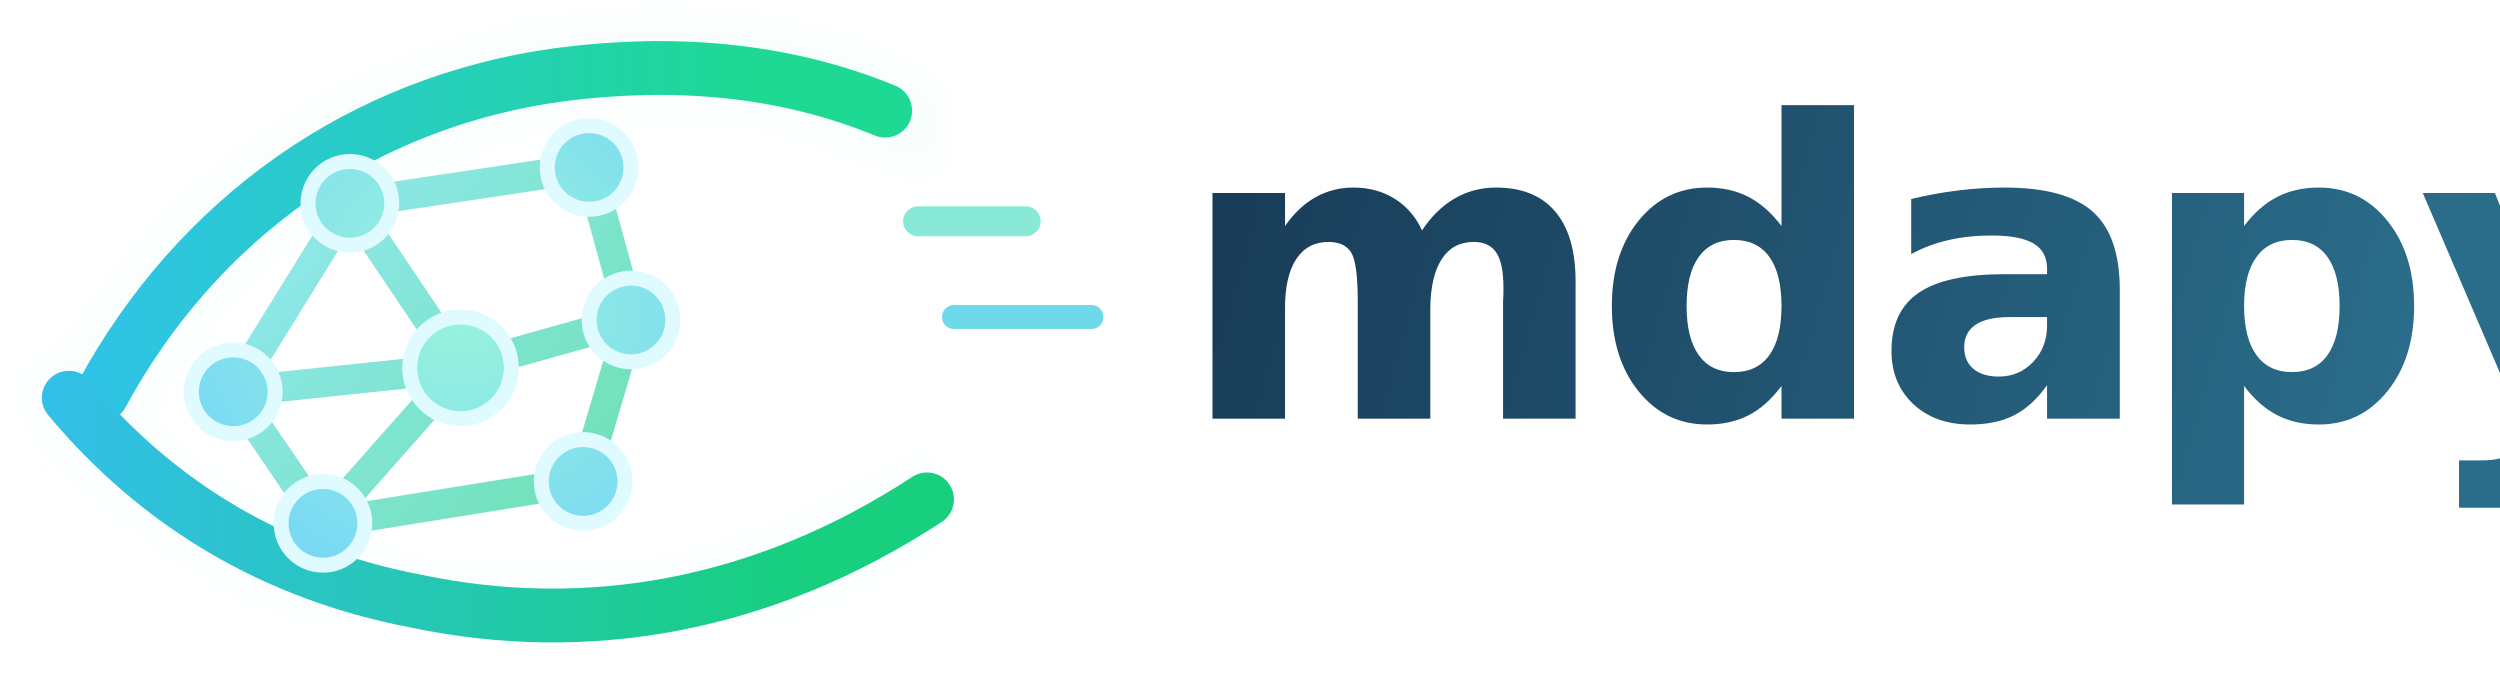
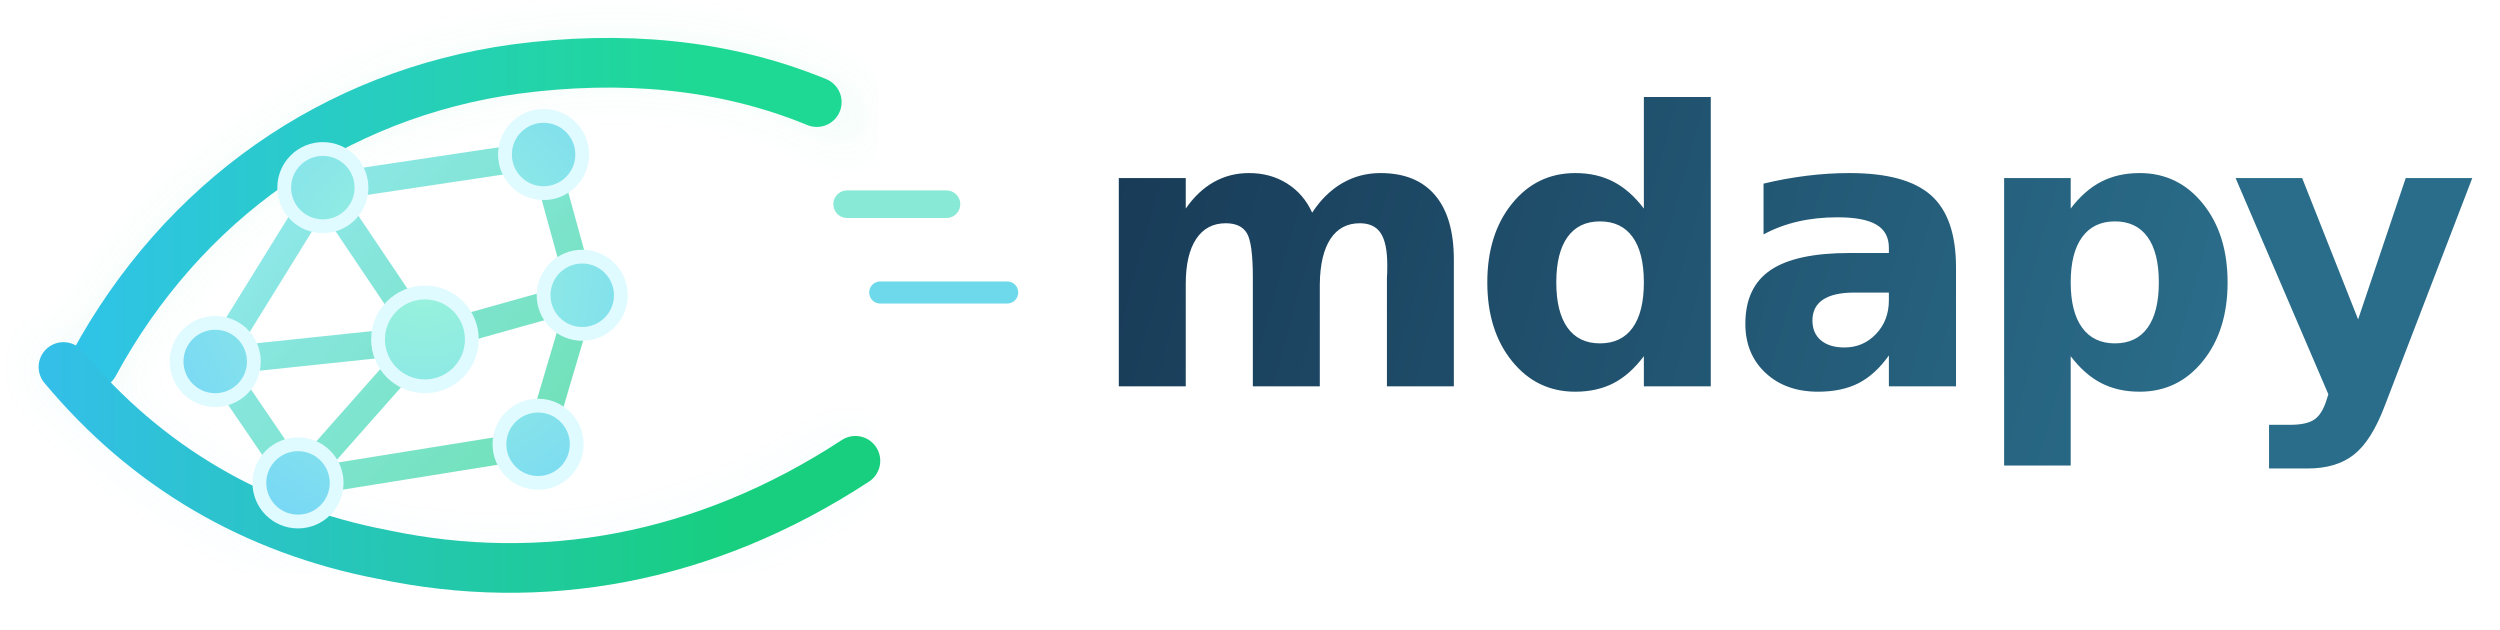
- <svg xmlns="http://www.w3.org/2000/svg" width="836" height="228" viewBox="24 38 836 228" fill="none">
+ <svg xmlns="http://www.w3.org/2000/svg" width="906" height="228" viewBox="24 38 906 228" fill="none">
  <defs>
    <linearGradient id="eyeUpper" x1="54" y1="111" x2="278" y2="111" gradientUnits="userSpaceOnUse">
      <stop offset="0" stop-color="#2FC3E7" />
      <stop offset="1" stop-color="#1ED993" />
    </linearGradient>
    <linearGradient id="eyeLower" x1="42" y1="171" x2="291" y2="171" gradientUnits="userSpaceOnUse">
      <stop offset="0" stop-color="#33BFE8" />
      <stop offset="1" stop-color="#17CF7E" />
    </linearGradient>
    <linearGradient id="bond" x1="98" y1="86" x2="241" y2="211" gradientUnits="userSpaceOnUse">
      <stop offset="0" stop-color="#97E9F8" />
      <stop offset="1" stop-color="#6CE0B0" />
    </linearGradient>
    <radialGradient id="node" cx="0" cy="0" r="1" gradientUnits="userSpaceOnUse" gradientTransform="translate(177 136) rotate(136.548) scale(102.469 105.299)">
      <stop offset="0" stop-color="#9BF4DA" />
      <stop offset="1" stop-color="#78D8F5" />
    </radialGradient>
    <linearGradient id="word" x1="354" y1="84" x2="820" y2="214" gradientUnits="userSpaceOnUse">
      <stop offset="0" stop-color="#15324E" />
      <stop offset="1" stop-color="#2A6D8A" />
    </linearGradient>
    <filter id="softGlow" x="24" y="34" width="318" height="212" filterUnits="userSpaceOnUse" color-interpolation-filters="sRGB">
      <feGaussianBlur stdDeviation="8" result="blur" />
      <feColorMatrix in="blur" type="matrix" values="1 0 0 0 0                 0 1 0 0 0                 0 0 1 0 0                 0 0 0 0.16 0" />
    </filter>
  </defs>
  <g filter="url(#softGlow)">
    <path d="M56 172C88 112 145 72 214 62C255 56 294 60 332 81" stroke="#2ADAA0" stroke-opacity="0.35" stroke-width="20" stroke-linecap="round" />
    <path d="M44 170C74 206 114 230 161 240C219 252 279 241 333 204" stroke="#34C6EA" stroke-opacity="0.28" stroke-width="16" stroke-linecap="round" />
  </g>
  <path d="M58 170C90 111 145 72 211 63C249 58 286 61 320 75" stroke="url(#eyeUpper)" stroke-width="18" stroke-linecap="round" />
  <path d="M47 171C77 207 116 230 163 239C220 251 279 241 334 205" stroke="url(#eyeLower)" stroke-width="18" stroke-linecap="round" />
  <g opacity="0.88">
    <path d="M331 112L367 112" stroke="#78E6D0" stroke-width="10" stroke-linecap="round" />
    <path d="M343 144L389 144" stroke="#59D4E7" stroke-width="8" stroke-linecap="round" />
  </g>
  <g stroke="url(#bond)" stroke-width="10" stroke-linecap="round" stroke-linejoin="round">
    <path d="M102 169L141 106" />
    <path d="M141 106L221 94" />
    <path d="M141 106L178 161" />
    <path d="M102 169L178 161" />
    <path d="M178 161L235 145" />
    <path d="M221 94L235 145" />
    <path d="M102 169L132 213" />
    <path d="M132 213L178 161" />
    <path d="M132 213L219 199" />
    <path d="M219 199L235 145" />
  </g>
  <g fill="url(#node)" stroke="#DFFBFF" stroke-width="5">
    <circle cx="102" cy="169" r="14" />
    <circle cx="141" cy="106" r="14" />
    <circle cx="221" cy="94" r="14" />
    <circle cx="178" cy="161" r="17" />
    <circle cx="235" cy="145" r="14" />
    <circle cx="132" cy="213" r="14" />
    <circle cx="219" cy="199" r="14" />
  </g>
  <text x="418" y="178" fill="url(#word)" font-family="DejaVu Sans, Arial, Helvetica, sans-serif" font-size="138" font-weight="700" letter-spacing="-5">mdapy</text>
</svg>
